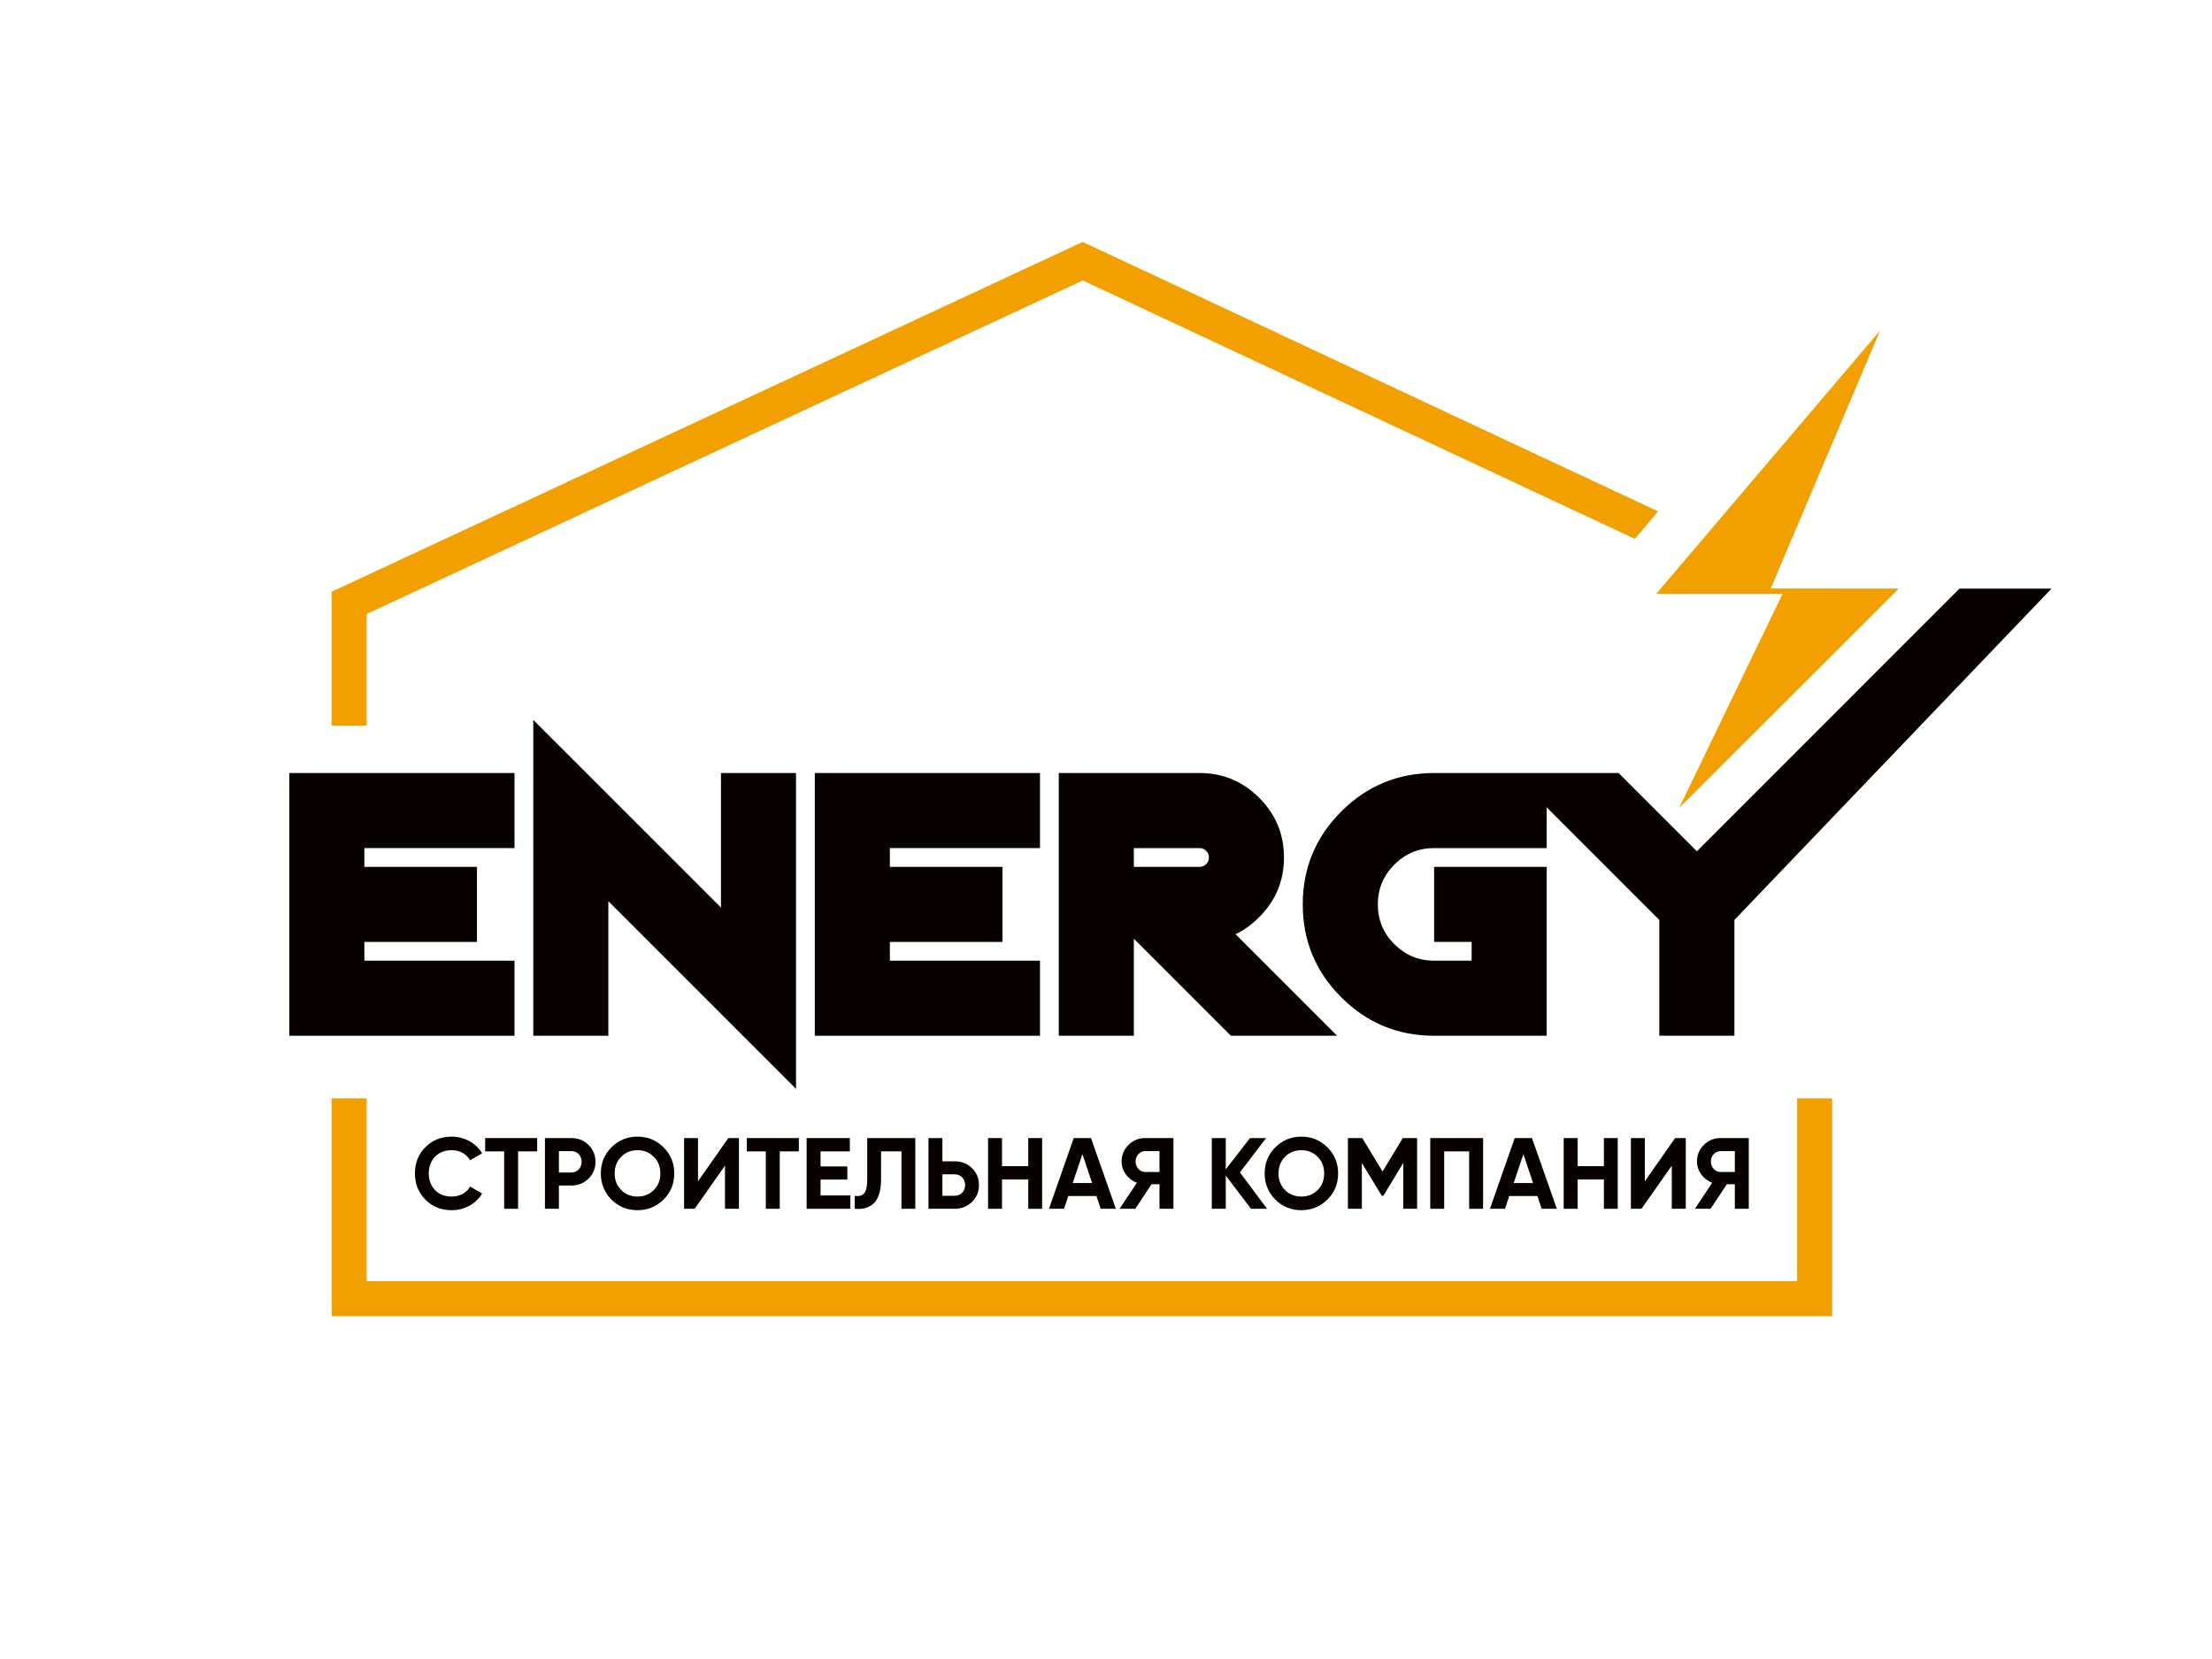
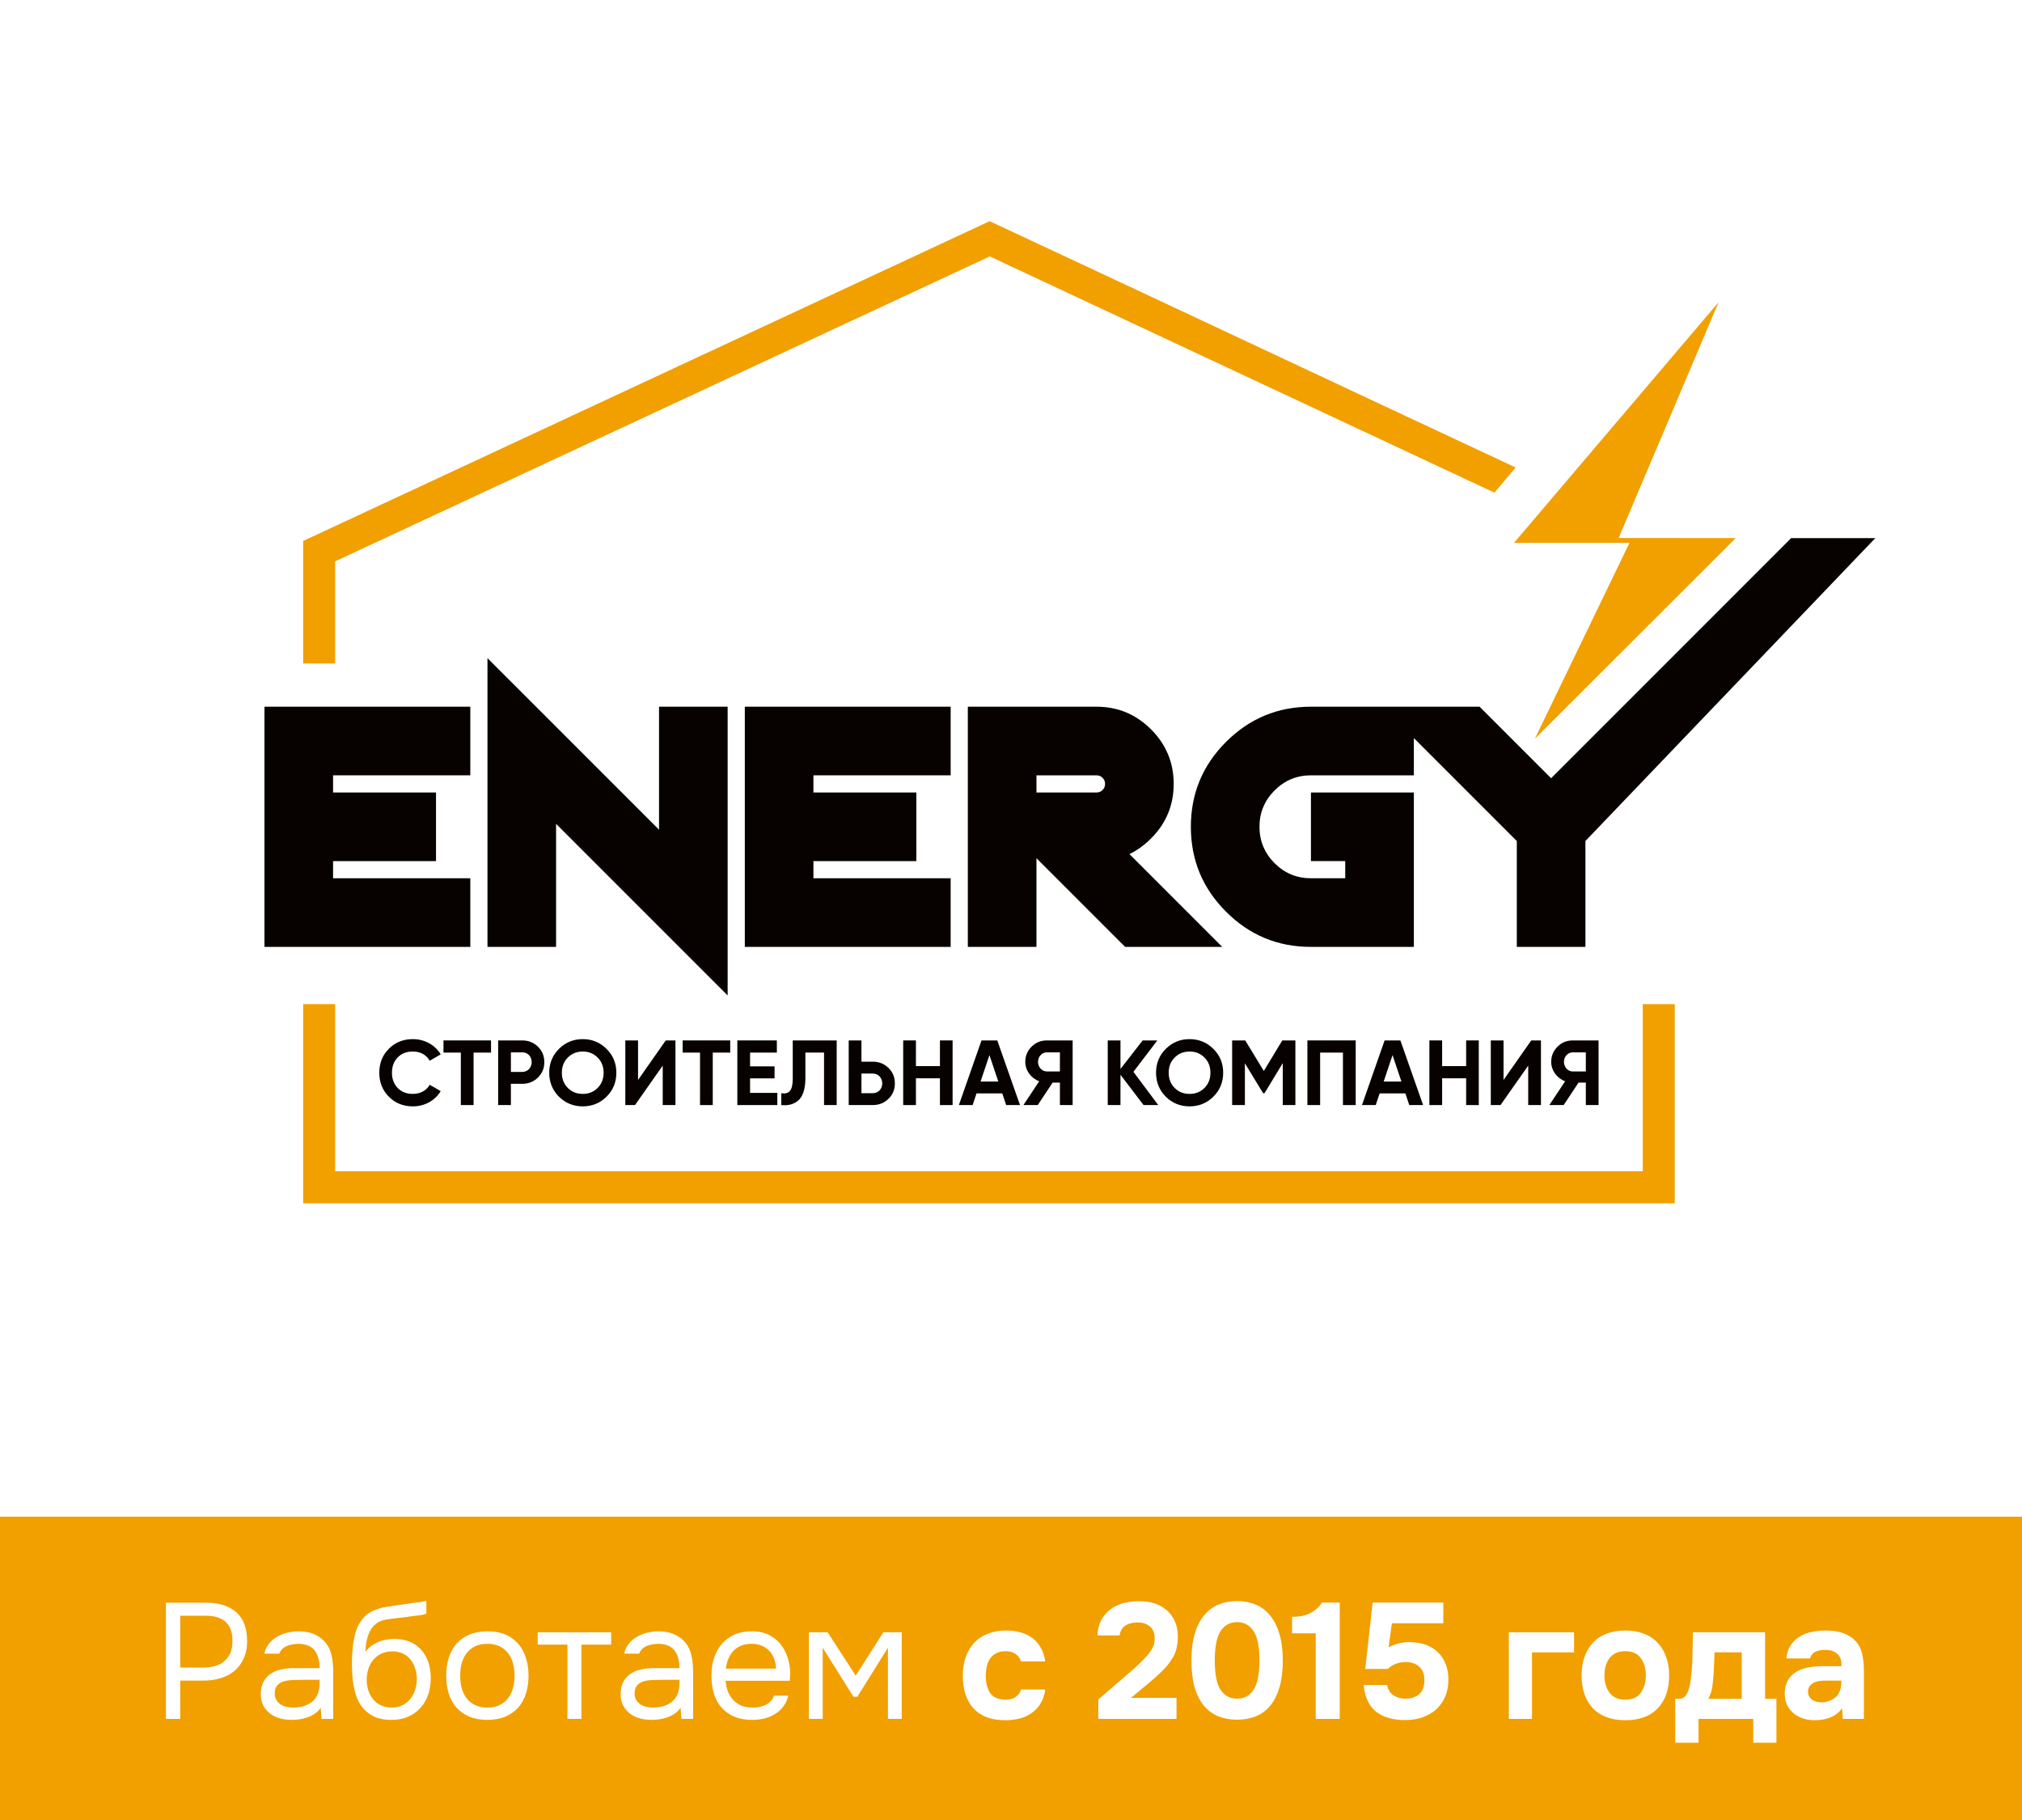
- <svg xmlns="http://www.w3.org/2000/svg" viewBox="0 0 160 120" fill="none">
-   <rect width="160" height="120" fill="white" />
+ <svg xmlns="http://www.w3.org/2000/svg" viewBox="0 0 160 144" fill="none">
+   <rect width="160" height="144" fill="white" />
  <path d="M109.396 55.914H117.078L122.739 61.575L141.735 42.575H148.394L125.454 66.542V74.919H120.024V66.542L111.878 58.396V61.344H103.734C102.613 61.344 101.654 61.743 100.856 62.54C100.06 63.336 99.662 64.295 99.662 65.417C99.662 66.538 100.06 67.497 100.856 68.294C101.654 69.091 102.613 69.489 103.734 69.489H106.448V68.132H103.734V62.702H111.878V74.919H103.734C101.107 74.919 98.869 73.992 97.016 72.134C95.159 70.281 94.232 68.044 94.232 65.417C94.232 62.794 95.159 60.552 97.016 58.699C98.869 56.846 101.107 55.915 103.734 55.915H109.397L109.396 55.914Z" fill="#070200" />
-   <path d="M32.673 87.537C33.609 87.537 34.435 87.069 34.873 86.331L34.003 85.826C33.762 86.272 33.258 86.55 32.673 86.55C32.176 86.55 31.775 86.396 31.468 86.082C31.168 85.768 31.015 85.366 31.015 84.876C31.015 84.379 31.168 83.978 31.468 83.664C31.775 83.349 32.176 83.196 32.673 83.196C33.258 83.196 33.748 83.466 34.003 83.927L34.873 83.422C34.435 82.684 33.601 82.216 32.673 82.216C31.906 82.216 31.27 82.473 30.766 82.984C30.262 83.488 30.013 84.124 30.013 84.876C30.013 85.629 30.262 86.258 30.766 86.769C31.27 87.28 31.906 87.537 32.673 87.537Z" fill="#070200" />
+   <path d="M32.673 87.537C33.609 87.537 34.435 87.069 34.873 86.331L34.003 85.827C33.762 86.272 33.258 86.55 32.673 86.55C32.176 86.55 31.775 86.396 31.468 86.082C31.168 85.768 31.015 85.366 31.015 84.876C31.015 84.379 31.168 83.978 31.468 83.664C31.775 83.349 32.176 83.196 32.673 83.196C33.258 83.196 33.748 83.466 34.003 83.927L34.873 83.422C34.435 82.684 33.601 82.216 32.673 82.216C31.906 82.216 31.27 82.473 30.766 82.984C30.262 83.488 30.013 84.124 30.013 84.876C30.013 85.629 30.262 86.258 30.766 86.769C31.27 87.28 31.906 87.537 32.673 87.537Z" fill="#070200" />
  <path d="M35.092 82.319V83.283H36.466V87.434H37.474V83.283H38.855V82.319H35.092Z" fill="#070200" />
  <path fill-rule="evenodd" clip-rule="evenodd" d="M39.418 82.319V87.434H40.427V85.753H41.325C41.815 85.753 42.231 85.586 42.568 85.257C42.904 84.928 43.072 84.518 43.072 84.037C43.072 83.554 42.904 83.144 42.568 82.816C42.231 82.487 41.815 82.319 41.325 82.319H39.418ZM40.427 84.811V83.262H41.325C41.757 83.262 42.071 83.59 42.071 84.037C42.071 84.475 41.757 84.811 41.325 84.811H40.427Z" fill="#070200" />
  <path fill-rule="evenodd" clip-rule="evenodd" d="M47.997 86.769C48.516 86.25 48.772 85.622 48.772 84.876C48.772 84.131 48.516 83.503 47.997 82.991C47.479 82.473 46.85 82.216 46.112 82.216C45.374 82.216 44.745 82.473 44.227 82.991C43.715 83.503 43.459 84.131 43.459 84.876C43.459 85.622 43.715 86.25 44.227 86.769C44.745 87.28 45.374 87.537 46.112 87.537C46.85 87.537 47.479 87.28 47.997 86.769ZM44.935 86.082C44.621 85.768 44.46 85.366 44.46 84.876C44.46 84.387 44.621 83.985 44.935 83.671C45.25 83.357 45.645 83.196 46.112 83.196C46.58 83.196 46.974 83.357 47.288 83.671C47.603 83.985 47.764 84.387 47.764 84.876C47.764 85.366 47.603 85.768 47.288 86.082C46.974 86.396 46.58 86.55 46.112 86.55C45.645 86.55 45.25 86.396 44.935 86.082Z" fill="#070200" />
  <path d="M53.449 87.434V82.319H52.681L50.489 85.446V82.319H49.481V87.434H50.248L52.44 84.314V87.434H53.449Z" fill="#070200" />
  <path d="M54.019 82.319V83.283H55.393V87.434H56.401V83.283H57.782V82.319H54.019Z" fill="#070200" />
  <path d="M59.353 85.322H61.29V84.372H59.353V83.283H61.472V82.319H58.345V87.434H61.509V86.47H59.353V85.322Z" fill="#070200" />
  <path d="M61.823 87.434C62.342 87.485 62.751 87.398 63.124 87.106C63.504 86.813 63.73 86.2 63.73 85.315V83.283H65.206V87.434H66.207V82.319H62.729V85.344C62.729 86.309 62.429 86.587 61.823 86.499V87.434Z" fill="#070200" />
  <path fill-rule="evenodd" clip-rule="evenodd" d="M68.166 84V82.319H67.158V87.434H69.065C69.554 87.434 69.971 87.266 70.307 86.937C70.643 86.609 70.811 86.2 70.811 85.717C70.811 85.235 70.643 84.826 70.307 84.497C69.971 84.168 69.554 84 69.065 84H68.166ZM68.166 86.492V84.942H69.065C69.496 84.942 69.81 85.279 69.81 85.717C69.81 86.163 69.496 86.492 69.065 86.492H68.166Z" fill="#070200" />
  <path d="M74.377 84.351H72.477V82.319H71.469V87.434H72.477V85.315H74.377V87.434H75.379V82.319H74.377V84.351Z" fill="#070200" />
  <path fill-rule="evenodd" clip-rule="evenodd" d="M80.713 87.434L78.915 82.319H77.666L75.875 87.434H76.964L77.271 86.513H79.31L79.617 87.434H80.713ZM78.294 83.481L78.995 85.571H77.592L78.294 83.481Z" fill="#070200" />
-   <path fill-rule="evenodd" clip-rule="evenodd" d="M82.832 82.319C82.357 82.319 81.955 82.487 81.626 82.816C81.298 83.144 81.129 83.547 81.129 84.014C81.129 84.694 81.583 85.315 82.233 85.549L80.983 87.434H82.116L83.293 85.658H83.87V87.434H84.878V82.319H82.832ZM82.832 84.774C82.452 84.774 82.138 84.431 82.138 84.014C82.138 83.597 82.452 83.262 82.832 83.262H83.87V84.774H82.832Z" fill="#070200" />
+   <path fill-rule="evenodd" clip-rule="evenodd" d="M82.832 82.319C82.357 82.319 81.955 82.487 81.626 82.816C81.298 83.144 81.129 83.547 81.129 84.014C81.129 84.694 81.583 85.315 82.233 85.549L80.983 87.434H82.116L83.293 85.658H83.87V87.434H84.878V82.319H82.832ZM82.832 84.774C82.452 84.774 82.138 84.431 82.138 84.014C82.138 83.598 82.452 83.262 82.832 83.262H83.87V84.774H82.832Z" fill="#070200" />
  <path d="M89.687 84.804L91.579 82.319H90.417L88.663 84.577V82.319H87.655V87.434H88.663V85.037L90.49 87.434H91.652L89.687 84.804Z" fill="#070200" />
-   <path fill-rule="evenodd" clip-rule="evenodd" d="M96.015 86.769C96.534 86.25 96.79 85.622 96.79 84.876C96.79 84.131 96.534 83.503 96.015 82.991C95.496 82.473 94.867 82.216 94.129 82.216C93.391 82.216 92.763 82.473 92.244 82.991C91.733 83.503 91.477 84.131 91.477 84.876C91.477 85.622 91.733 86.25 92.244 86.769C92.763 87.28 93.391 87.537 94.129 87.537C94.867 87.537 95.496 87.28 96.015 86.769ZM92.953 86.082C92.639 85.768 92.478 85.366 92.478 84.876C92.478 84.387 92.639 83.985 92.953 83.671C93.267 83.357 93.662 83.196 94.129 83.196C94.597 83.196 94.992 83.357 95.306 83.671C95.621 83.985 95.781 84.387 95.781 84.876C95.781 85.366 95.621 85.768 95.306 86.082C94.992 86.396 94.597 86.55 94.129 86.55C93.662 86.55 93.267 86.396 92.953 86.082Z" fill="#070200" />
+   <path fill-rule="evenodd" clip-rule="evenodd" d="M96.015 86.769C96.534 86.25 96.79 85.622 96.79 84.876C96.79 84.131 96.534 83.503 96.015 82.991C95.496 82.473 94.867 82.216 94.129 82.216C93.392 82.216 92.763 82.473 92.244 82.991C91.733 83.503 91.477 84.131 91.477 84.876C91.477 85.622 91.733 86.25 92.244 86.769C92.763 87.28 93.392 87.537 94.129 87.537C94.867 87.537 95.496 87.28 96.015 86.769ZM92.953 86.082C92.639 85.768 92.478 85.366 92.478 84.876C92.478 84.387 92.639 83.985 92.953 83.671C93.267 83.357 93.662 83.196 94.129 83.196C94.597 83.196 94.992 83.357 95.306 83.671C95.621 83.985 95.781 84.387 95.781 84.876C95.781 85.366 95.621 85.768 95.306 86.082C94.992 86.396 94.597 86.55 94.129 86.55C93.662 86.55 93.267 86.396 92.953 86.082Z" fill="#070200" />
  <path d="M101.466 82.319L100.005 84.738L98.536 82.319H97.498V87.434H98.507V84.124L99.946 86.492H100.063L101.503 84.117V87.434H102.504V82.319H101.466Z" fill="#070200" />
  <path d="M103.454 82.319V87.434H104.462V83.283H106.267V87.434H107.276V82.319H103.454Z" fill="#070200" />
  <path fill-rule="evenodd" clip-rule="evenodd" d="M112.61 87.434L110.812 82.319H109.563L107.773 87.434H108.861L109.168 86.513H111.207L111.514 87.434H112.61ZM110.191 83.481L110.893 85.571H109.49L110.191 83.481Z" fill="#070200" />
  <path d="M116.015 84.351H114.115V82.319H113.107V87.434H114.115V85.315H116.015V87.434H117.016V82.319H116.015V84.351Z" fill="#070200" />
  <path d="M121.935 87.434V82.319H121.167L118.975 85.446V82.319H117.966V87.434H118.734L120.926 84.314V87.434H121.935Z" fill="#070200" />
-   <path fill-rule="evenodd" clip-rule="evenodd" d="M124.448 82.319C123.974 82.319 123.571 82.487 123.242 82.816C122.913 83.144 122.746 83.547 122.746 84.014C122.746 84.694 123.198 85.315 123.849 85.549L122.599 87.434H123.732L124.909 85.658H125.486V87.434H126.494V82.319H124.448ZM124.448 84.774C124.068 84.774 123.754 84.431 123.754 84.014C123.754 83.597 124.068 83.262 124.448 83.262H125.486V84.774H124.448Z" fill="#070200" />
+   <path fill-rule="evenodd" clip-rule="evenodd" d="M124.448 82.319C123.974 82.319 123.571 82.487 123.242 82.816C122.913 83.144 122.746 83.547 122.746 84.014C122.746 84.694 123.198 85.315 123.849 85.549L122.599 87.434H123.732L124.909 85.658H125.486V87.434H126.494V82.319H124.448ZM124.448 84.774C124.068 84.774 123.754 84.431 123.754 84.014C123.754 83.598 124.068 83.262 124.448 83.262H125.486V84.774H124.448Z" fill="#070200" />
  <path d="M37.215 61.344V55.915H20.926V74.919H37.215V69.489H26.356V68.132H34.501V62.702H26.356V61.344H37.215Z" fill="#070200" />
  <path d="M44.003 65.185V74.919H38.574V52.074L52.149 65.648V55.915H57.578V78.76L44.003 65.185Z" fill="#070200" />
  <path d="M75.226 61.344V55.915H58.937V74.919H75.226V69.489H64.366V68.132H72.511V62.702H64.366V61.344H75.226Z" fill="#070200" />
  <path fill-rule="evenodd" clip-rule="evenodd" d="M86.763 55.915C88.449 55.915 89.885 56.512 91.081 57.708C92.276 58.903 92.874 60.339 92.874 62.025C92.874 63.707 92.276 65.148 91.081 66.339C90.557 66.867 89.987 67.279 89.371 67.576L96.714 74.919H89.033L82.014 67.9V74.919H76.584V55.915H86.763ZM82.014 61.344V62.702H86.763C86.953 62.702 87.115 62.637 87.245 62.507C87.379 62.373 87.444 62.215 87.444 62.025C87.444 61.836 87.379 61.673 87.245 61.543C87.115 61.409 86.953 61.344 86.763 61.344H82.014Z" fill="#070200" />
  <path d="M119.934 36.988L118.255 38.98L78.32 20.288L26.521 44.414V52.491H23.989V42.801L78.31 17.5C85.458 20.834 92.895 24.322 100.316 27.801C106.941 30.908 113.553 34.009 119.934 36.988Z" fill="#F1A000" />
  <path d="M132.522 79.448V95.205H23.989V79.448H26.521V92.672H129.99V79.448H132.522Z" fill="#F1A000" />
  <path d="M128.085 42.566L137.345 42.575L121.451 58.452L128.94 42.952H119.801L135.994 23.908L128.085 42.566Z" fill="#F1A000" />
+   <rect width="160" height="24" transform="translate(0 120)" fill="#F1A000" />
+   <path d="M13.131 136V126.809H16.316C17.33 126.809 18.123 127.06 18.695 127.563C19.267 128.057 19.553 128.824 19.553 129.864C19.553 130.393 19.458 130.856 19.267 131.255C19.085 131.654 18.829 131.983 18.5 132.243C18.223 132.468 17.876 132.646 17.46 132.776C17.044 132.906 16.585 132.971 16.082 132.971H14.262V136H13.131ZM14.262 131.944H16.03C16.359 131.944 16.68 131.905 16.992 131.827C17.304 131.74 17.56 131.606 17.759 131.424C17.958 131.251 18.114 131.038 18.227 130.787C18.34 130.536 18.396 130.211 18.396 129.812C18.396 128.495 17.685 127.836 16.264 127.836H14.262V131.944Z" fill="white" />
+   <path d="M25.38 135.129C25.233 135.328 25.064 135.489 24.873 135.61C24.682 135.731 24.483 135.827 24.275 135.896C24.076 135.965 23.872 136.013 23.664 136.039C23.465 136.065 23.265 136.078 23.066 136.078C22.745 136.078 22.442 136.039 22.156 135.961C21.87 135.883 21.61 135.757 21.376 135.584C21.151 135.411 20.969 135.194 20.83 134.934C20.7 134.674 20.635 134.379 20.635 134.05C20.635 133.66 20.704 133.335 20.843 133.075C20.99 132.806 21.185 132.59 21.428 132.425C21.671 132.26 21.948 132.148 22.26 132.087C22.581 132.018 22.919 131.983 23.274 131.983H25.289C25.289 131.402 25.163 130.943 24.912 130.605C24.661 130.258 24.236 130.076 23.638 130.059C23.274 130.059 22.953 130.12 22.676 130.241C22.399 130.362 22.208 130.562 22.104 130.839H20.921C20.982 130.527 21.103 130.263 21.285 130.046C21.467 129.821 21.684 129.639 21.935 129.5C22.186 129.353 22.459 129.244 22.754 129.175C23.049 129.106 23.343 129.071 23.638 129.071C24.149 129.071 24.578 129.158 24.925 129.331C25.28 129.496 25.566 129.717 25.783 129.994C26 130.263 26.151 130.592 26.238 130.982C26.325 131.372 26.368 131.81 26.368 132.295V136H25.445L25.38 135.129ZM24.08 132.906C23.872 132.906 23.629 132.91 23.352 132.919C23.083 132.919 22.823 132.945 22.572 132.997C22.321 133.049 22.117 133.157 21.961 133.322C21.814 133.487 21.74 133.703 21.74 133.972C21.74 134.171 21.779 134.34 21.857 134.479C21.935 134.618 22.039 134.735 22.169 134.83C22.308 134.925 22.464 134.995 22.637 135.038C22.81 135.081 22.988 135.103 23.17 135.103C23.82 135.103 24.331 134.947 24.704 134.635C25.085 134.314 25.28 133.851 25.289 133.244V132.906H24.08Z" fill="white" />
+   <path d="M28.912 130.696C29.042 130.514 29.194 130.362 29.367 130.241C29.54 130.111 29.727 130.003 29.926 129.916C30.134 129.829 30.342 129.769 30.55 129.734C30.767 129.691 30.975 129.669 31.174 129.669C31.642 129.669 32.054 129.743 32.409 129.89C32.773 130.037 33.076 130.25 33.319 130.527C33.57 130.796 33.761 131.121 33.891 131.502C34.021 131.883 34.086 132.308 34.086 132.776C34.086 133.244 34.017 133.682 33.878 134.089C33.739 134.488 33.536 134.834 33.267 135.129C33.007 135.424 32.682 135.658 32.292 135.831C31.911 135.996 31.469 136.078 30.966 136.078C30.394 136.078 29.913 135.978 29.523 135.779C29.133 135.571 28.817 135.298 28.574 134.96C28.34 134.613 28.167 134.202 28.054 133.725C27.941 133.248 27.881 132.78 27.872 132.321C27.855 132.182 27.846 131.905 27.846 131.489C27.855 131.064 27.876 130.683 27.911 130.345C27.946 129.998 28.002 129.665 28.08 129.344C28.167 129.015 28.284 128.724 28.431 128.473C28.665 128.057 28.96 127.749 29.315 127.55C29.679 127.351 30.095 127.212 30.563 127.134C30.71 127.108 31.04 127.06 31.551 126.991C32.071 126.913 32.426 126.861 32.617 126.835C32.782 126.818 32.959 126.796 33.15 126.77C33.349 126.735 33.544 126.701 33.735 126.666V127.68C33.605 127.723 33.445 127.762 33.254 127.797C33.063 127.823 32.847 127.849 32.604 127.875C32.431 127.901 32.249 127.927 32.058 127.953C31.876 127.97 31.685 127.992 31.486 128.018C31.295 128.035 31.001 128.074 30.602 128.135C30.307 128.178 30.065 128.261 29.874 128.382C29.692 128.503 29.532 128.664 29.393 128.863C29.228 129.106 29.107 129.4 29.029 129.747C28.96 130.085 28.921 130.401 28.912 130.696ZM30.992 135.103C31.313 135.103 31.594 135.042 31.837 134.921C32.088 134.8 32.296 134.635 32.461 134.427C32.634 134.219 32.764 133.976 32.851 133.699C32.938 133.422 32.981 133.127 32.981 132.815C32.981 132.512 32.933 132.23 32.838 131.97C32.751 131.701 32.626 131.472 32.461 131.281C32.296 131.082 32.097 130.93 31.863 130.826C31.629 130.713 31.343 130.657 31.005 130.657C30.693 130.666 30.416 130.726 30.173 130.839C29.93 130.952 29.722 131.112 29.549 131.32C29.376 131.519 29.246 131.753 29.159 132.022C29.072 132.282 29.025 132.555 29.016 132.841C29.016 133.144 29.055 133.435 29.133 133.712C29.22 133.981 29.345 134.219 29.51 134.427C29.675 134.635 29.878 134.8 30.121 134.921C30.372 135.042 30.663 135.103 30.992 135.103Z" fill="white" />
+   <path d="M38.586 129.071C39.132 129.071 39.605 129.158 40.003 129.331C40.402 129.504 40.736 129.747 41.004 130.059C41.282 130.371 41.485 130.744 41.615 131.177C41.754 131.602 41.823 132.07 41.823 132.581C41.823 133.092 41.754 133.565 41.615 133.998C41.485 134.423 41.282 134.791 41.004 135.103C40.736 135.406 40.398 135.645 39.99 135.818C39.583 135.991 39.106 136.078 38.56 136.078C38.014 136.078 37.538 135.991 37.13 135.818C36.731 135.645 36.394 135.406 36.116 135.103C35.847 134.791 35.644 134.423 35.505 133.998C35.375 133.565 35.31 133.092 35.31 132.581C35.31 132.07 35.375 131.602 35.505 131.177C35.644 130.744 35.847 130.371 36.116 130.059C36.394 129.747 36.736 129.504 37.143 129.331C37.55 129.158 38.032 129.071 38.586 129.071ZM38.56 135.103C38.933 135.103 39.254 135.038 39.522 134.908C39.8 134.778 40.025 134.6 40.198 134.375C40.38 134.141 40.51 133.872 40.588 133.569C40.675 133.266 40.718 132.936 40.718 132.581C40.718 132.234 40.675 131.909 40.588 131.606C40.51 131.294 40.38 131.025 40.198 130.8C40.025 130.566 39.8 130.384 39.522 130.254C39.254 130.124 38.933 130.059 38.56 130.059C38.188 130.059 37.867 130.124 37.598 130.254C37.33 130.384 37.104 130.566 36.922 130.8C36.749 131.025 36.619 131.294 36.532 131.606C36.454 131.909 36.415 132.234 36.415 132.581C36.415 132.936 36.454 133.266 36.532 133.569C36.619 133.872 36.749 134.141 36.922 134.375C37.104 134.6 37.33 134.778 37.598 134.908C37.867 135.038 38.188 135.103 38.56 135.103Z" fill="white" />
+   <path d="M48.359 129.149V130.124H46.006V136H44.901V130.124H42.548V129.149H48.359Z" fill="white" />
+   <path d="M53.856 135.129C53.708 135.328 53.539 135.489 53.349 135.61C53.158 135.731 52.959 135.827 52.751 135.896C52.551 135.965 52.348 136.013 52.14 136.039C51.94 136.065 51.741 136.078 51.542 136.078C51.221 136.078 50.918 136.039 50.632 135.961C50.346 135.883 50.086 135.757 49.852 135.584C49.626 135.411 49.444 135.194 49.306 134.934C49.176 134.674 49.111 134.379 49.111 134.05C49.111 133.66 49.18 133.335 49.319 133.075C49.466 132.806 49.661 132.59 49.904 132.425C50.146 132.26 50.424 132.148 50.736 132.087C51.056 132.018 51.394 131.983 51.75 131.983H53.765C53.765 131.402 53.639 130.943 53.388 130.605C53.136 130.258 52.712 130.076 52.114 130.059C51.75 130.059 51.429 130.12 51.152 130.241C50.874 130.362 50.684 130.562 50.58 130.839H49.397C49.457 130.527 49.579 130.263 49.761 130.046C49.943 129.821 50.159 129.639 50.411 129.5C50.662 129.353 50.935 129.244 51.23 129.175C51.524 129.106 51.819 129.071 52.114 129.071C52.625 129.071 53.054 129.158 53.401 129.331C53.756 129.496 54.042 129.717 54.259 129.994C54.475 130.263 54.627 130.592 54.714 130.982C54.8 131.372 54.844 131.81 54.844 132.295V136H53.921L53.856 135.129ZM52.556 132.906C52.348 132.906 52.105 132.91 51.828 132.919C51.559 132.919 51.299 132.945 51.048 132.997C50.796 133.049 50.593 133.157 50.437 133.322C50.289 133.487 50.216 133.703 50.216 133.972C50.216 134.171 50.255 134.34 50.333 134.479C50.411 134.618 50.515 134.735 50.645 134.83C50.783 134.925 50.939 134.995 51.113 135.038C51.286 135.081 51.464 135.103 51.646 135.103C52.296 135.103 52.807 134.947 53.18 134.635C53.561 134.314 53.756 133.851 53.765 133.244V132.906H52.556Z" fill="white" />
+   <path d="M57.414 132.984C57.44 133.287 57.5 133.569 57.596 133.829C57.7 134.08 57.838 134.301 58.012 134.492C58.185 134.683 58.397 134.834 58.649 134.947C58.909 135.051 59.208 135.103 59.546 135.103C59.71 135.103 59.879 135.09 60.053 135.064C60.235 135.029 60.404 134.977 60.56 134.908C60.716 134.83 60.854 134.73 60.976 134.609C61.097 134.488 61.188 134.34 61.249 134.167H62.38C62.302 134.496 62.167 134.782 61.977 135.025C61.795 135.268 61.574 135.467 61.314 135.623C61.062 135.779 60.781 135.896 60.469 135.974C60.157 136.043 59.84 136.078 59.52 136.078C58.974 136.078 58.497 135.991 58.09 135.818C57.691 135.645 57.357 135.406 57.089 135.103C56.82 134.791 56.621 134.423 56.491 133.998C56.361 133.565 56.296 133.092 56.296 132.581C56.296 132.07 56.365 131.602 56.504 131.177C56.651 130.744 56.859 130.371 57.128 130.059C57.396 129.747 57.726 129.504 58.116 129.331C58.506 129.158 58.969 129.071 59.507 129.071C60.053 129.071 60.525 129.179 60.924 129.396C61.322 129.613 61.643 129.899 61.886 130.254C62.128 130.601 62.297 130.978 62.393 131.385C62.497 131.792 62.54 132.169 62.523 132.516C62.523 132.594 62.518 132.672 62.51 132.75C62.51 132.828 62.505 132.906 62.497 132.984H57.414ZM61.405 132.022C61.387 131.441 61.205 130.969 60.859 130.605C60.512 130.241 60.048 130.059 59.468 130.059C59.147 130.059 58.865 130.111 58.623 130.215C58.38 130.319 58.176 130.462 58.012 130.644C57.847 130.826 57.717 131.038 57.622 131.281C57.526 131.515 57.466 131.762 57.44 132.022H61.405Z" fill="white" />
+   <path d="M64.008 129.149H65.49L67.713 132.581L69.897 129.149H71.353V136H70.261V130.371L67.843 134.245H67.531L65.1 130.371V136H64.008V129.149Z" fill="white" />
+   <path d="M79.591 134.479C79.938 134.479 80.211 134.397 80.41 134.232C80.618 134.067 80.744 133.881 80.787 133.673H82.712C82.651 134.115 82.525 134.488 82.335 134.791C82.144 135.094 81.906 135.346 81.62 135.545C81.342 135.744 81.026 135.887 80.671 135.974C80.315 136.061 79.947 136.104 79.566 136.104C78.993 136.104 78.495 136.026 78.07 135.87C77.654 135.705 77.308 135.471 77.031 135.168C76.753 134.856 76.541 134.483 76.394 134.05C76.255 133.608 76.186 133.114 76.186 132.568C76.186 132.039 76.263 131.554 76.419 131.112C76.576 130.67 76.796 130.293 77.082 129.981C77.377 129.669 77.737 129.431 78.162 129.266C78.586 129.093 79.072 129.006 79.618 129.006C80.016 129.006 80.389 129.054 80.736 129.149C81.091 129.244 81.403 129.392 81.671 129.591C81.949 129.79 82.174 130.046 82.347 130.358C82.529 130.661 82.651 131.025 82.712 131.45H80.787C80.744 131.242 80.614 131.056 80.397 130.891C80.189 130.726 79.916 130.644 79.579 130.644C79.293 130.644 79.046 130.696 78.838 130.8C78.638 130.904 78.474 131.047 78.344 131.229C78.222 131.411 78.135 131.619 78.084 131.853C78.031 132.087 78.005 132.334 78.005 132.594C78.005 133.149 78.123 133.604 78.356 133.959C78.599 134.306 79.011 134.479 79.591 134.479Z" fill="white" />
+   <path d="M89.379 132.334C89.587 132.161 89.795 131.974 90.003 131.775C90.22 131.576 90.428 131.368 90.627 131.151C90.827 130.952 90.996 130.735 91.134 130.501C91.282 130.267 91.36 130.007 91.368 129.721C91.386 129.262 91.264 128.919 91.004 128.694C90.744 128.469 90.398 128.36 89.964 128.369C89.574 128.378 89.258 128.469 89.015 128.642C88.781 128.815 88.643 129.067 88.599 129.396H86.844C86.862 128.885 86.983 128.443 87.208 128.07C87.442 127.689 87.75 127.385 88.131 127.16C88.409 126.995 88.712 126.878 89.041 126.809C89.371 126.731 89.717 126.692 90.081 126.692C91.061 126.675 91.832 126.935 92.395 127.472C92.638 127.697 92.833 127.979 92.98 128.317C93.128 128.646 93.201 129.036 93.201 129.487C93.201 129.816 93.167 130.128 93.097 130.423C93.028 130.718 92.911 130.991 92.746 131.242C92.642 131.415 92.53 131.576 92.408 131.723C92.296 131.862 92.179 131.992 92.057 132.113C91.945 132.234 91.819 132.356 91.68 132.477C91.55 132.598 91.403 132.733 91.238 132.88C90.918 133.157 90.61 133.413 90.315 133.647C90.029 133.881 89.756 134.111 89.496 134.336H93.097V136H86.909V134.466L89.379 132.334Z" fill="white" />
+   <path d="M97.893 126.679C98.422 126.679 98.907 126.77 99.349 126.952C99.8 127.134 100.181 127.42 100.493 127.81C100.814 128.191 101.061 128.677 101.234 129.266C101.416 129.855 101.507 130.557 101.507 131.372C101.507 132.195 101.421 132.902 101.247 133.491C101.074 134.08 100.831 134.566 100.519 134.947C100.207 135.328 99.826 135.61 99.375 135.792C98.933 135.974 98.439 136.065 97.893 136.065C97.347 136.065 96.849 135.974 96.398 135.792C95.956 135.61 95.575 135.328 95.254 134.947C94.942 134.566 94.7 134.08 94.526 133.491C94.362 132.902 94.279 132.195 94.279 131.372C94.279 130.557 94.366 129.855 94.539 129.266C94.713 128.677 94.96 128.191 95.28 127.81C95.601 127.42 95.982 127.134 96.424 126.952C96.866 126.77 97.356 126.679 97.893 126.679ZM97.893 134.401C98.448 134.401 98.881 134.167 99.193 133.699C99.505 133.231 99.661 132.455 99.661 131.372C99.661 130.297 99.505 129.526 99.193 129.058C98.881 128.581 98.448 128.343 97.893 128.343C97.33 128.343 96.892 128.581 96.58 129.058C96.277 129.526 96.125 130.297 96.125 131.372C96.125 132.455 96.277 133.231 96.58 133.699C96.892 134.167 97.33 134.401 97.893 134.401Z" fill="white" />
+   <path d="M106.012 136H104.114V129.227H102.242V127.927C102.52 127.927 102.775 127.905 103.009 127.862C103.252 127.81 103.477 127.732 103.685 127.628C103.867 127.533 104.041 127.416 104.205 127.277C104.37 127.13 104.5 126.969 104.595 126.796H106.012V136Z" fill="white" />
+   <path d="M108.033 132.048L108.618 126.796H114.208V128.434H110.139L109.879 130.332C110.174 130.185 110.451 130.081 110.711 130.02C110.98 129.951 111.287 129.92 111.634 129.929C112.085 129.938 112.492 130.011 112.856 130.15C113.229 130.289 113.545 130.488 113.805 130.748C114.065 131.008 114.264 131.32 114.403 131.684C114.542 132.039 114.611 132.442 114.611 132.893C114.611 133.396 114.524 133.846 114.351 134.245C114.178 134.644 113.939 134.982 113.636 135.259C113.315 135.536 112.951 135.744 112.544 135.883C112.145 136.022 111.686 136.091 111.166 136.091C110.221 136.091 109.467 135.874 108.904 135.441C108.341 135.008 108.007 134.301 107.903 133.322H109.762C109.84 133.695 110.005 133.963 110.256 134.128C110.516 134.293 110.806 134.384 111.127 134.401C111.586 134.418 111.963 134.31 112.258 134.076C112.553 133.842 112.704 133.474 112.713 132.971C112.722 132.477 112.579 132.104 112.284 131.853C111.989 131.602 111.617 131.485 111.166 131.502C110.897 131.511 110.646 131.563 110.412 131.658C110.187 131.753 109.987 131.883 109.814 132.048H108.033Z" fill="white" />
+   <path d="M124.555 129.149V130.735H121.227V136H119.394V129.149H124.555Z" fill="white" />
+   <path d="M128.609 136.104C127.5 136.104 126.646 135.792 126.048 135.168C125.45 134.535 125.151 133.66 125.151 132.542C125.151 132.005 125.229 131.519 125.385 131.086C125.55 130.644 125.775 130.267 126.061 129.955C126.356 129.643 126.716 129.409 127.14 129.253C127.574 129.088 128.063 129.006 128.609 129.006C129.147 129.006 129.628 129.088 130.052 129.253C130.486 129.409 130.85 129.643 131.144 129.955C131.448 130.267 131.677 130.644 131.833 131.086C131.998 131.519 132.08 132.005 132.08 132.542C132.08 133.669 131.777 134.544 131.17 135.168C130.572 135.792 129.719 136.104 128.609 136.104ZM128.609 130.644C128.055 130.644 127.639 130.826 127.361 131.19C127.093 131.554 126.958 132.009 126.958 132.555C126.958 133.11 127.093 133.569 127.361 133.933C127.639 134.297 128.055 134.479 128.609 134.479C129.164 134.479 129.571 134.297 129.831 133.933C130.1 133.569 130.234 133.11 130.234 132.555C130.234 132.009 130.1 131.554 129.831 131.19C129.571 130.826 129.164 130.644 128.609 130.644Z" fill="white" />
+   <path d="M139.67 129.149V134.414H140.567V137.885H138.734V136H134.405V137.885H132.559V134.414H132.819C133.036 134.414 133.2 134.358 133.313 134.245C133.426 134.124 133.517 133.972 133.586 133.79C133.664 133.582 133.72 133.361 133.755 133.127C133.79 132.893 133.816 132.698 133.833 132.542C133.894 131.961 133.924 131.398 133.924 130.852C133.933 130.297 133.946 129.73 133.963 129.149H139.67ZM137.824 134.414V130.735H135.666C135.666 131.004 135.657 131.277 135.64 131.554C135.631 131.831 135.618 132.109 135.601 132.386C135.584 132.715 135.549 133.066 135.497 133.439C135.445 133.803 135.337 134.128 135.172 134.414H137.824Z" fill="white" />
+   <path d="M145.774 135.155C145.514 135.502 145.193 135.749 144.812 135.896C144.439 136.043 144.01 136.113 143.525 136.104C142.892 136.087 142.364 135.909 141.939 135.571C141.714 135.38 141.536 135.155 141.406 134.895C141.285 134.626 141.224 134.31 141.224 133.946C141.233 133.573 141.315 133.244 141.471 132.958C141.636 132.663 141.883 132.421 142.212 132.23C142.489 132.083 142.801 131.979 143.148 131.918C143.503 131.857 143.889 131.827 144.305 131.827H145.709C145.735 131.402 145.635 131.086 145.41 130.878C145.193 130.661 144.886 130.549 144.487 130.54C144.357 130.54 144.223 130.549 144.084 130.566C143.945 130.583 143.815 130.618 143.694 130.67C143.581 130.722 143.482 130.796 143.395 130.891C143.317 130.978 143.265 131.086 143.239 131.216H141.354C141.397 130.8 141.51 130.453 141.692 130.176C141.883 129.89 142.121 129.66 142.407 129.487C142.693 129.314 143.009 129.192 143.356 129.123C143.711 129.045 144.075 129.006 144.448 129.006C144.656 129.006 144.868 129.019 145.085 129.045C145.302 129.062 145.514 129.106 145.722 129.175C145.93 129.236 146.125 129.322 146.307 129.435C146.498 129.539 146.675 129.678 146.84 129.851C147.135 130.189 147.317 130.579 147.386 131.021C147.464 131.454 147.499 131.879 147.49 132.295V136H145.813L145.774 135.155ZM145.709 132.971H144.37C144.24 132.971 144.093 132.984 143.928 133.01C143.763 133.036 143.62 133.084 143.499 133.153C143.378 133.222 143.274 133.313 143.187 133.426C143.109 133.539 143.07 133.677 143.07 133.842C143.07 133.981 143.096 134.102 143.148 134.206C143.209 134.31 143.282 134.397 143.369 134.466C143.464 134.535 143.577 134.592 143.707 134.635C143.837 134.67 143.967 134.687 144.097 134.687C144.348 134.696 144.582 134.652 144.799 134.557C145.024 134.462 145.219 134.327 145.384 134.154C145.488 134.015 145.566 133.859 145.618 133.686C145.679 133.504 145.709 133.266 145.709 132.971Z" fill="white" />
</svg>
